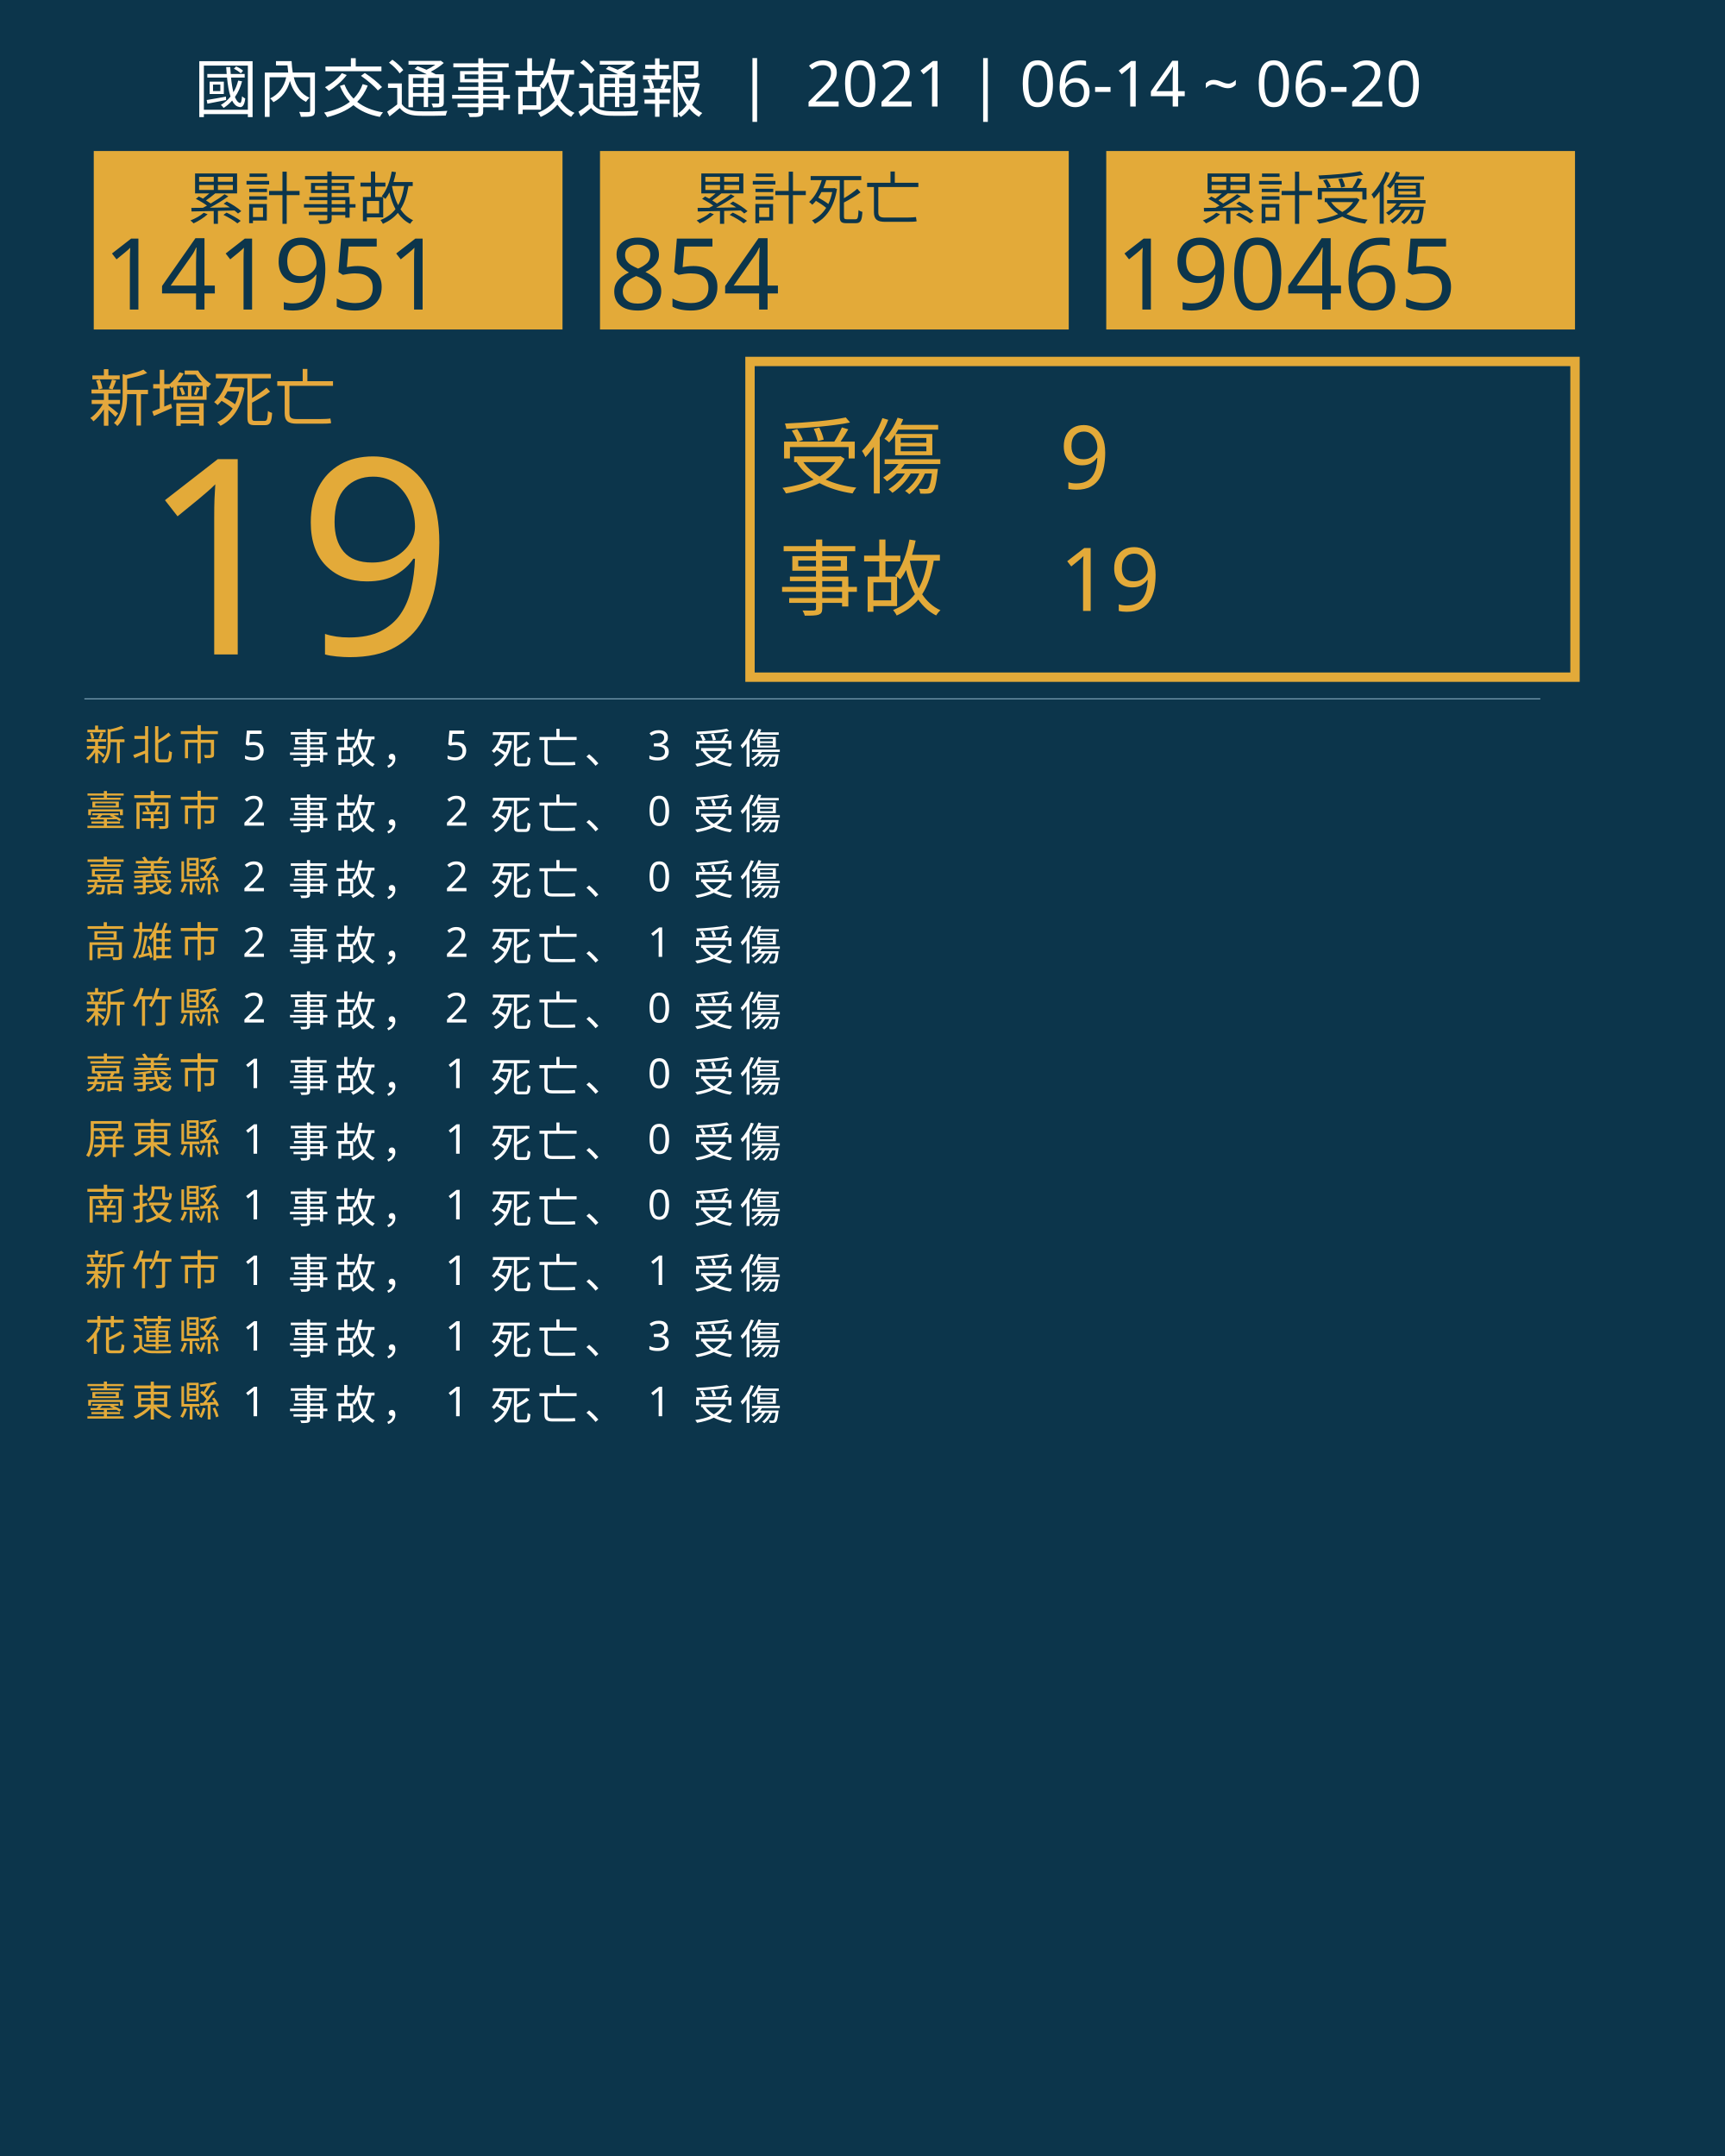
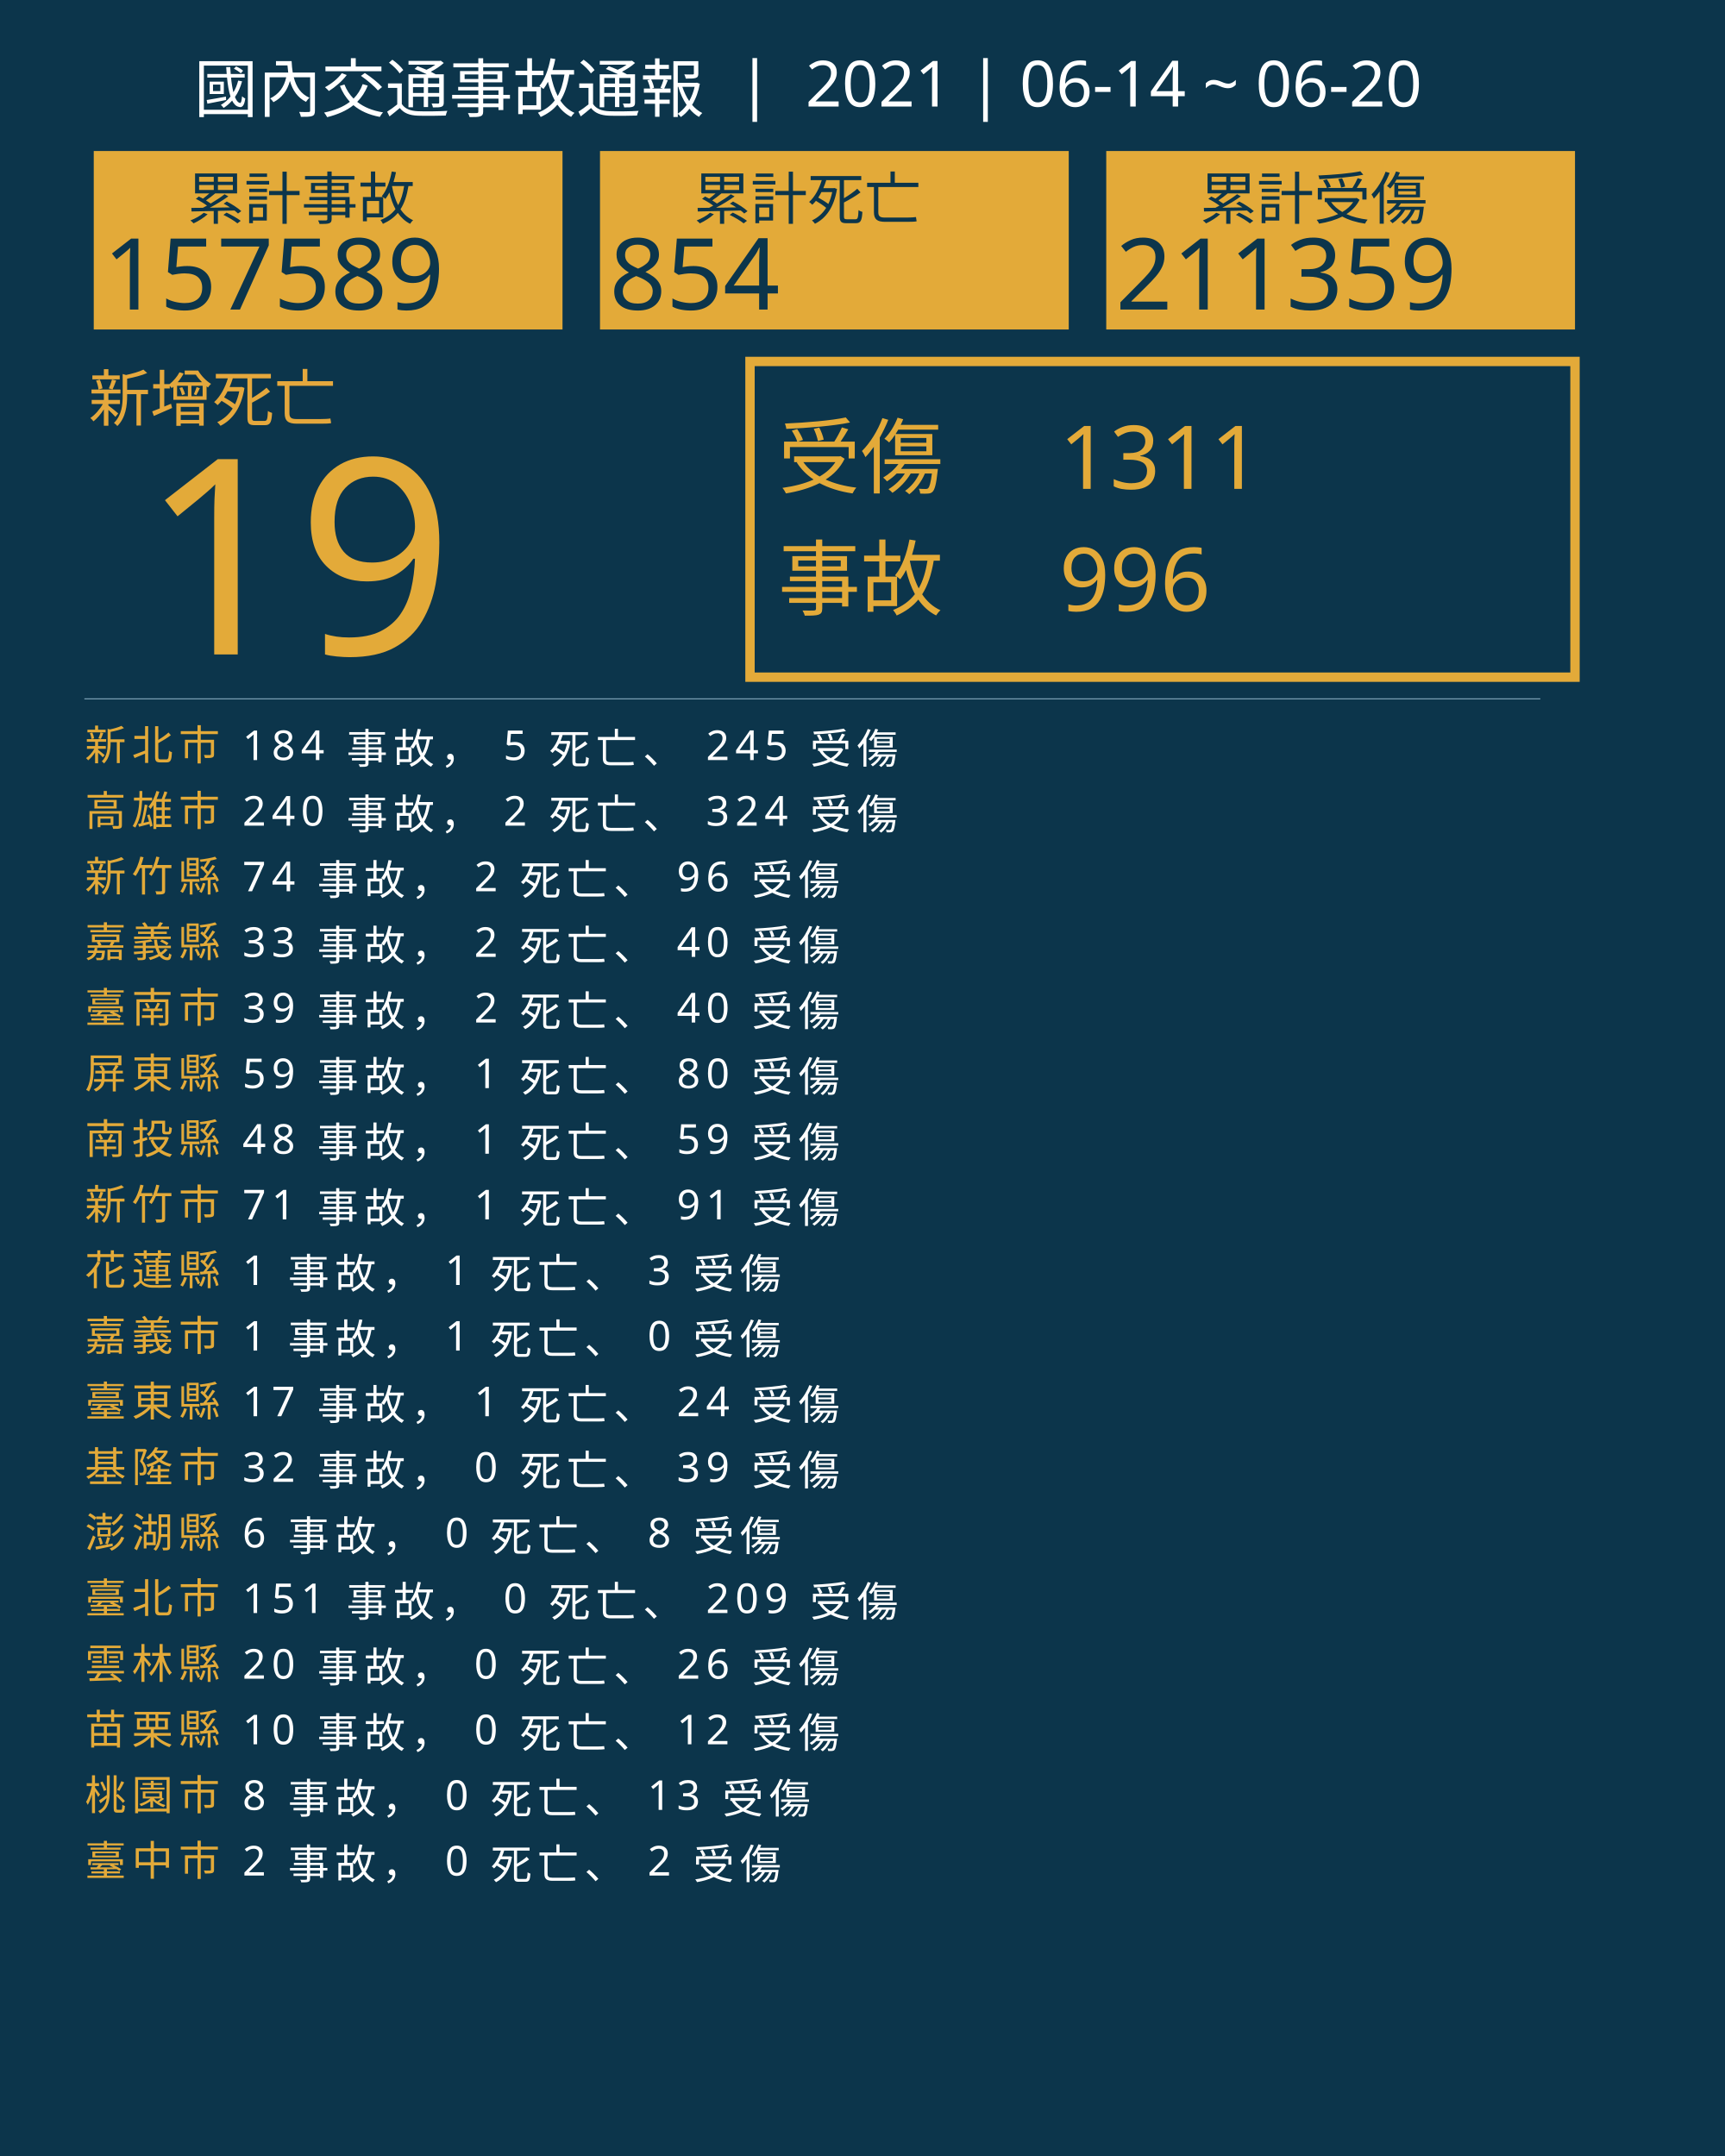
<svg xmlns="http://www.w3.org/2000/svg" version="1.1" id="圖層_1" x="0px" y="0px" viewBox="0 0 1840 2300" style="enable-background:new 0 0 1840 2300;" xml:space="preserve">
  <style type="text/css">
	.st0{fill:#0C354B;}
	.st1{fill:#E5A83D;}
	.st2{font-family:'NotoSansCJKtc-Bold-B5pc-H';}
	.st3{font-size:66px;}
	.st4{fill:#E3AA39;}
	.st5{font-family:'Arial-BoldMT';}
	.st6{font-size:291.776px;}
	.st7{fill:none;stroke:#E3AA39;stroke-miterlimit:10;stroke-width:10;}
	.st8{font-family:'NotoSansCJKtc-Light-B5pc-H';}
	.st9{font-size:88px;}
	.st10{font-family:'NotoSansCJKtc-Medium-B5pc-H';}
	.st11{font-size:94px;}
	.st12{fill:none;stroke:#8AAFC1;stroke-miterlimit:10;}
	.st13{font-size:60.649px;}
	.st14{font-size:106px;}
	.st15{fill:none;}
	.st16{font-size:44px;}
	.st17{letter-spacing:6;}
	.st18{fill:#FFFFFF;}
	.st19{letter-spacing:1;}
	.st20{font-size:68px;}
</style>
  <rect class="st0" width="1840" height="2300" />
  <text transform="matrix(1 0 0 1 94.5001 449.017)" class="st1 st2 st3">新增死亡</text>
  <g>
    <text transform="matrix(1 0 0 1 150 698.1412)" class="st4 st5 st6">19</text>
  </g>
  <g>
    <rect x="800" y="385.6" class="st7" width="880" height="336.8" />
    <g>
      <text transform="matrix(1 0 0 1 830 519.593)" class="st4 st8 st9">受傷</text>
-       <text transform="matrix(1 0 0 1 1130 521.5084)" class="st4 st10 st11">9</text>
-       <text transform="matrix(1 0 0 1 1130 651.7274)" class="st4 st10 st11">19</text>
+       <text transform="matrix(1 0 0 1 1130 521.5084)" class="st4 st10 st11">1311</text>
+       <text transform="matrix(1 0 0 1 1130 651.7274)" class="st4 st10 st11">996</text>
      <text transform="matrix(1 0 0 1 830 649.4965)" class="st4 st8 st9">事故</text>
    </g>
  </g>
  <line class="st12" x1="90" y1="745.5" x2="1643" y2="745.5" />
  <g>
    <g>
      <rect x="100" y="161.1" class="st4" width="500" height="190.4" />
      <g>
        <text transform="matrix(1 0 0 1 200 233.9079)" class="st0 st10 st13">累計事故</text>
        <g>
-           <text transform="matrix(1 0 0 1 110 330.2121)" class="st0 st5 st14">141951</text>
+           <text transform="matrix(1 0 0 1 110 330.2121)" class="st0 st5 st14">157589</text>
        </g>
      </g>
    </g>
    <g>
      <rect x="640" y="161.1" class="st4" width="500" height="190.4" />
      <g>
        <text transform="matrix(1 0 0 1 740 233.908)" class="st0 st10 st13">累計死亡</text>
        <g>
          <text transform="matrix(1 0 0 1 650 330.2122)" class="st0 st5 st14">854</text>
        </g>
      </g>
    </g>
    <g>
      <rect x="1180" y="161.1" class="st4" width="500" height="190.4" />
      <g>
        <text transform="matrix(1 0 0 1 1280 233.908)" class="st0 st10 st13">累計受傷</text>
        <g>
-           <text transform="matrix(1 0 0 1 1190 330.2122)" class="st0 st5 st14">190465</text>
+           <text transform="matrix(1 0 0 1 1190 330.2122)" class="st0 st5 st14">211359</text>
        </g>
      </g>
    </g>
  </g>
  <rect x="90.6" y="772.1" class="st15" width="1141.8" height="314.8" />
  <text transform="matrix(1 0 0 1 90.5591 810.7965)">
    <tspan x="0" y="0" class="st4 st10 st16 st17">新北市</tspan>
-     <tspan x="150.6" y="0" class="st18 st10 st16 st17"> 5 事故， 5 死亡、 3 受傷</tspan>
-     <tspan x="0" y="70" class="st4 st10 st16 st17">臺南市</tspan>
-     <tspan x="150.6" y="70" class="st18 st10 st16 st17"> 2 事故， 2 死亡、 0 受傷</tspan>
-     <tspan x="0" y="140" class="st4 st10 st16 st17">嘉義縣</tspan>
-     <tspan x="150.6" y="140" class="st18 st10 st16 st17"> 2 事故， 2 死亡、 0 受傷</tspan>
-     <tspan x="0" y="210" class="st4 st10 st16 st17">高雄市</tspan>
-     <tspan x="150.6" y="210" class="st18 st10 st16 st17"> 2 事故， 2 死亡、 1 受傷</tspan>
-     <tspan x="0" y="280" class="st4 st10 st16 st17">新竹縣</tspan>
-     <tspan x="150.6" y="280" class="st18 st10 st16 st17"> 2 事故， 2 死亡、 0 受傷</tspan>
-     <tspan x="0" y="350" class="st4 st10 st16 st17">嘉義市</tspan>
-     <tspan x="150.6" y="350" class="st18 st10 st16 st17"> 1 事故， 1 死亡、 0 受傷</tspan>
-     <tspan x="0" y="420" class="st4 st10 st16 st17">屏東縣</tspan>
-     <tspan x="150.6" y="420" class="st18 st10 st16 st17"> 1 事故， 1 死亡、 0 受傷</tspan>
-     <tspan x="0" y="490" class="st4 st10 st16 st17">南投縣</tspan>
-     <tspan x="150.6" y="490" class="st18 st10 st16 st17"> 1 事故， 1 死亡、 0 受傷</tspan>
-     <tspan x="0" y="560" class="st4 st10 st16 st17">新竹市</tspan>
-     <tspan x="150.6" y="560" class="st18 st10 st16 st17"> 1 事故， 1 死亡、 1 受傷</tspan>
-     <tspan x="0" y="630" class="st4 st10 st16 st17">花蓮縣</tspan>
-     <tspan x="150.6" y="630" class="st18 st10 st16 st17"> 1 事故， 1 死亡、 3 受傷</tspan>
+     <tspan x="150.6" y="0" class="st18 st10 st16 st17"> 184 事故， 5 死亡、 245 受傷</tspan>
+     <tspan x="0" y="70" class="st4 st10 st16 st17">高雄市</tspan>
+     <tspan x="150.6" y="70" class="st18 st10 st16 st17"> 240 事故， 2 死亡、 324 受傷</tspan>
+     <tspan x="0" y="140" class="st4 st10 st16 st17">新竹縣</tspan>
+     <tspan x="150.6" y="140" class="st18 st10 st16 st17"> 74 事故， 2 死亡、 96 受傷</tspan>
+     <tspan x="0" y="210" class="st4 st10 st16 st17">嘉義縣</tspan>
+     <tspan x="150.6" y="210" class="st18 st10 st16 st17"> 33 事故， 2 死亡、 40 受傷</tspan>
+     <tspan x="0" y="280" class="st4 st10 st16 st17">臺南市</tspan>
+     <tspan x="150.6" y="280" class="st18 st10 st16 st17"> 39 事故， 2 死亡、 40 受傷</tspan>
+     <tspan x="0" y="350" class="st4 st10 st16 st17">屏東縣</tspan>
+     <tspan x="150.6" y="350" class="st18 st10 st16 st17"> 59 事故， 1 死亡、 80 受傷</tspan>
+     <tspan x="0" y="420" class="st4 st10 st16 st17">南投縣</tspan>
+     <tspan x="150.6" y="420" class="st18 st10 st16 st17"> 48 事故， 1 死亡、 59 受傷</tspan>
+     <tspan x="0" y="490" class="st4 st10 st16 st17">新竹市</tspan>
+     <tspan x="150.6" y="490" class="st18 st10 st16 st17"> 71 事故， 1 死亡、 91 受傷</tspan>
+     <tspan x="0" y="560" class="st4 st10 st16 st17">花蓮縣</tspan>
+     <tspan x="150.6" y="560" class="st18 st10 st16 st17"> 1 事故， 1 死亡、 3 受傷</tspan>
+     <tspan x="0" y="630" class="st4 st10 st16 st17">嘉義市</tspan>
+     <tspan x="150.6" y="630" class="st18 st10 st16 st17"> 1 事故， 1 死亡、 0 受傷</tspan>
    <tspan x="0" y="700" class="st4 st10 st16 st17">臺東縣</tspan>
-     <tspan x="150.6" y="700" class="st18 st10 st16 st17"> 1 事故， 1 死亡、 1 受傷</tspan>
+     <tspan x="150.6" y="700" class="st18 st10 st16 st17"> 17 事故， 1 死亡、 24 受傷</tspan>
+     <tspan x="0" y="770" class="st4 st10 st16 st17">基隆市</tspan>
+     <tspan x="150.6" y="770" class="st18 st10 st16 st17"> 32 事故， 0 死亡、 39 受傷</tspan>
+     <tspan x="0" y="840" class="st4 st10 st16 st17">澎湖縣</tspan>
+     <tspan x="150.6" y="840" class="st18 st10 st16 st17"> 6 事故， 0 死亡、 8 受傷</tspan>
+     <tspan x="0" y="910" class="st4 st10 st16 st17">臺北市</tspan>
+     <tspan x="150.6" y="910" class="st18 st10 st16 st17"> 151 事故， 0 死亡、 209 受傷</tspan>
+     <tspan x="0" y="980" class="st4 st10 st16 st17">雲林縣</tspan>
+     <tspan x="150.6" y="980" class="st18 st10 st16 st17"> 20 事故， 0 死亡、 26 受傷</tspan>
+     <tspan x="0" y="1050" class="st4 st10 st16 st17">苗栗縣</tspan>
+     <tspan x="150.6" y="1050" class="st18 st10 st16 st17"> 10 事故， 0 死亡、 12 受傷</tspan>
+     <tspan x="0" y="1120" class="st4 st10 st16 st17">桃園市</tspan>
+     <tspan x="150.6" y="1120" class="st18 st10 st16 st17"> 8 事故， 0 死亡、 13 受傷</tspan>
+     <tspan x="0" y="1190" class="st4 st10 st16 st17">臺中市</tspan>
+     <tspan x="150.6" y="1190" class="st18 st10 st16 st17"> 2 事故， 0 死亡、 2 受傷</tspan>
  </text>
  <text transform="matrix(1 0 0 1 207 119.2712)" class="st18 st8 st20">國內交通事故通報  |  2021 | 06-14 ~ 06-20</text>
</svg>
